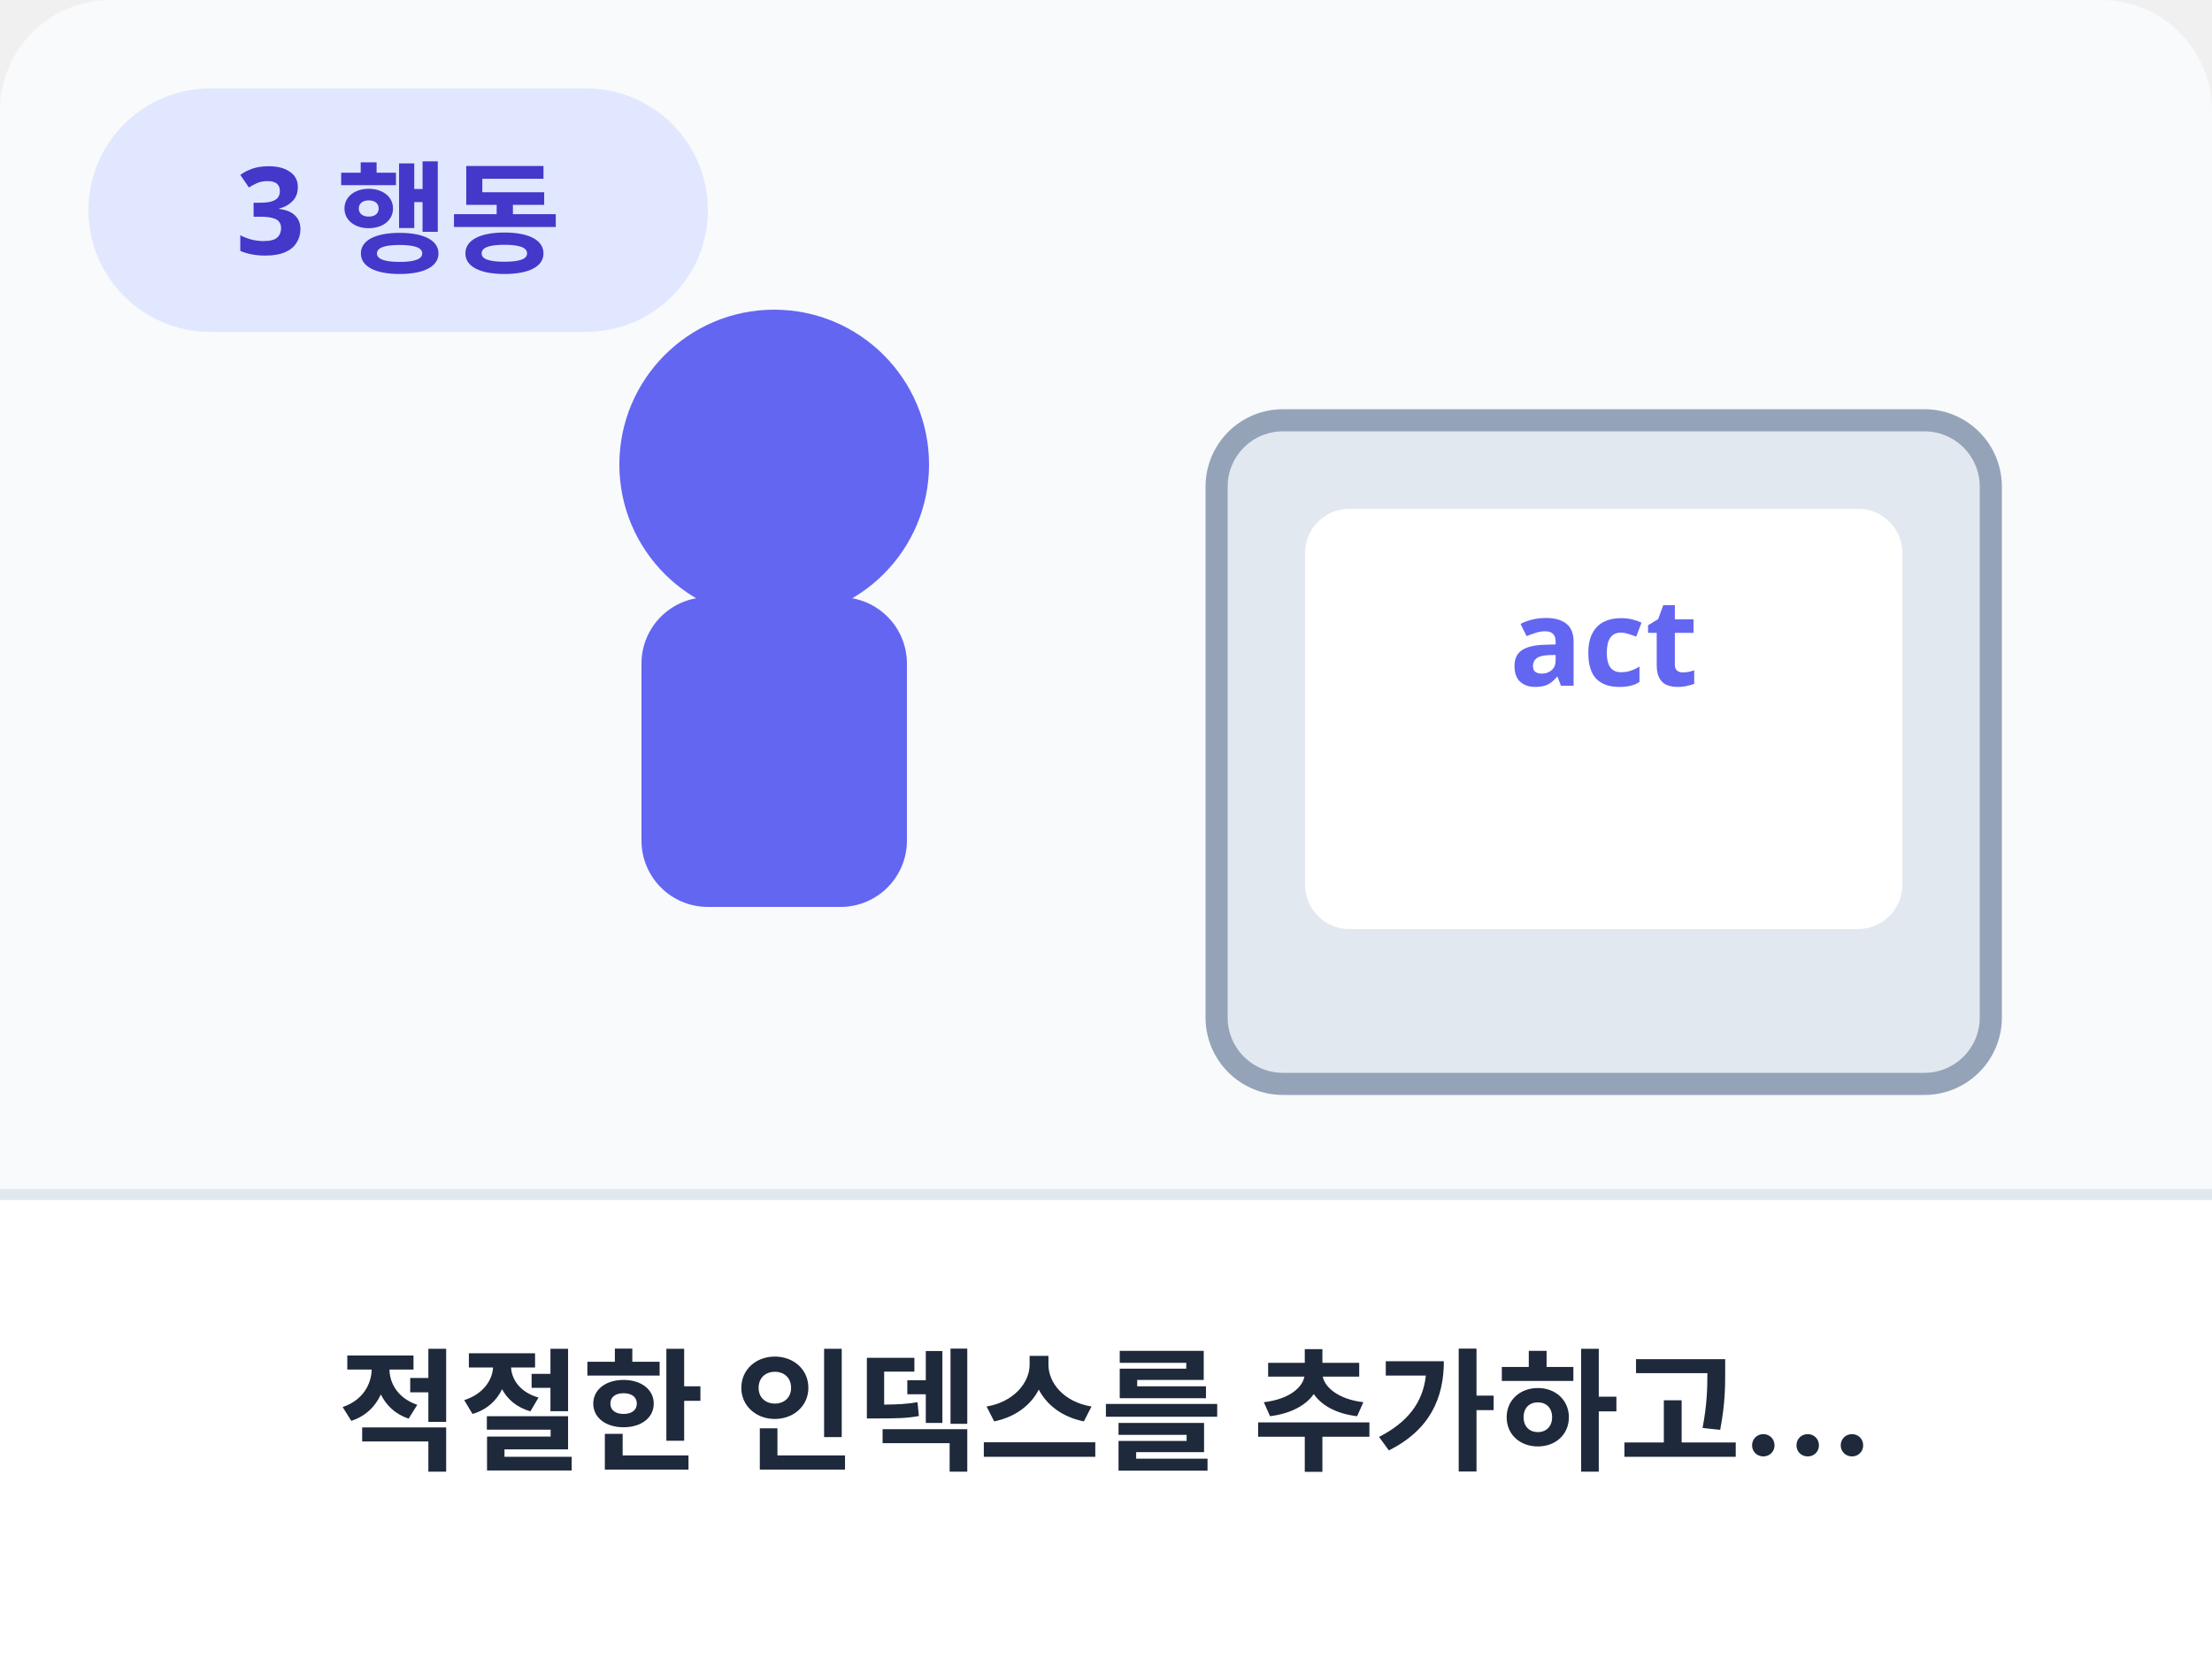
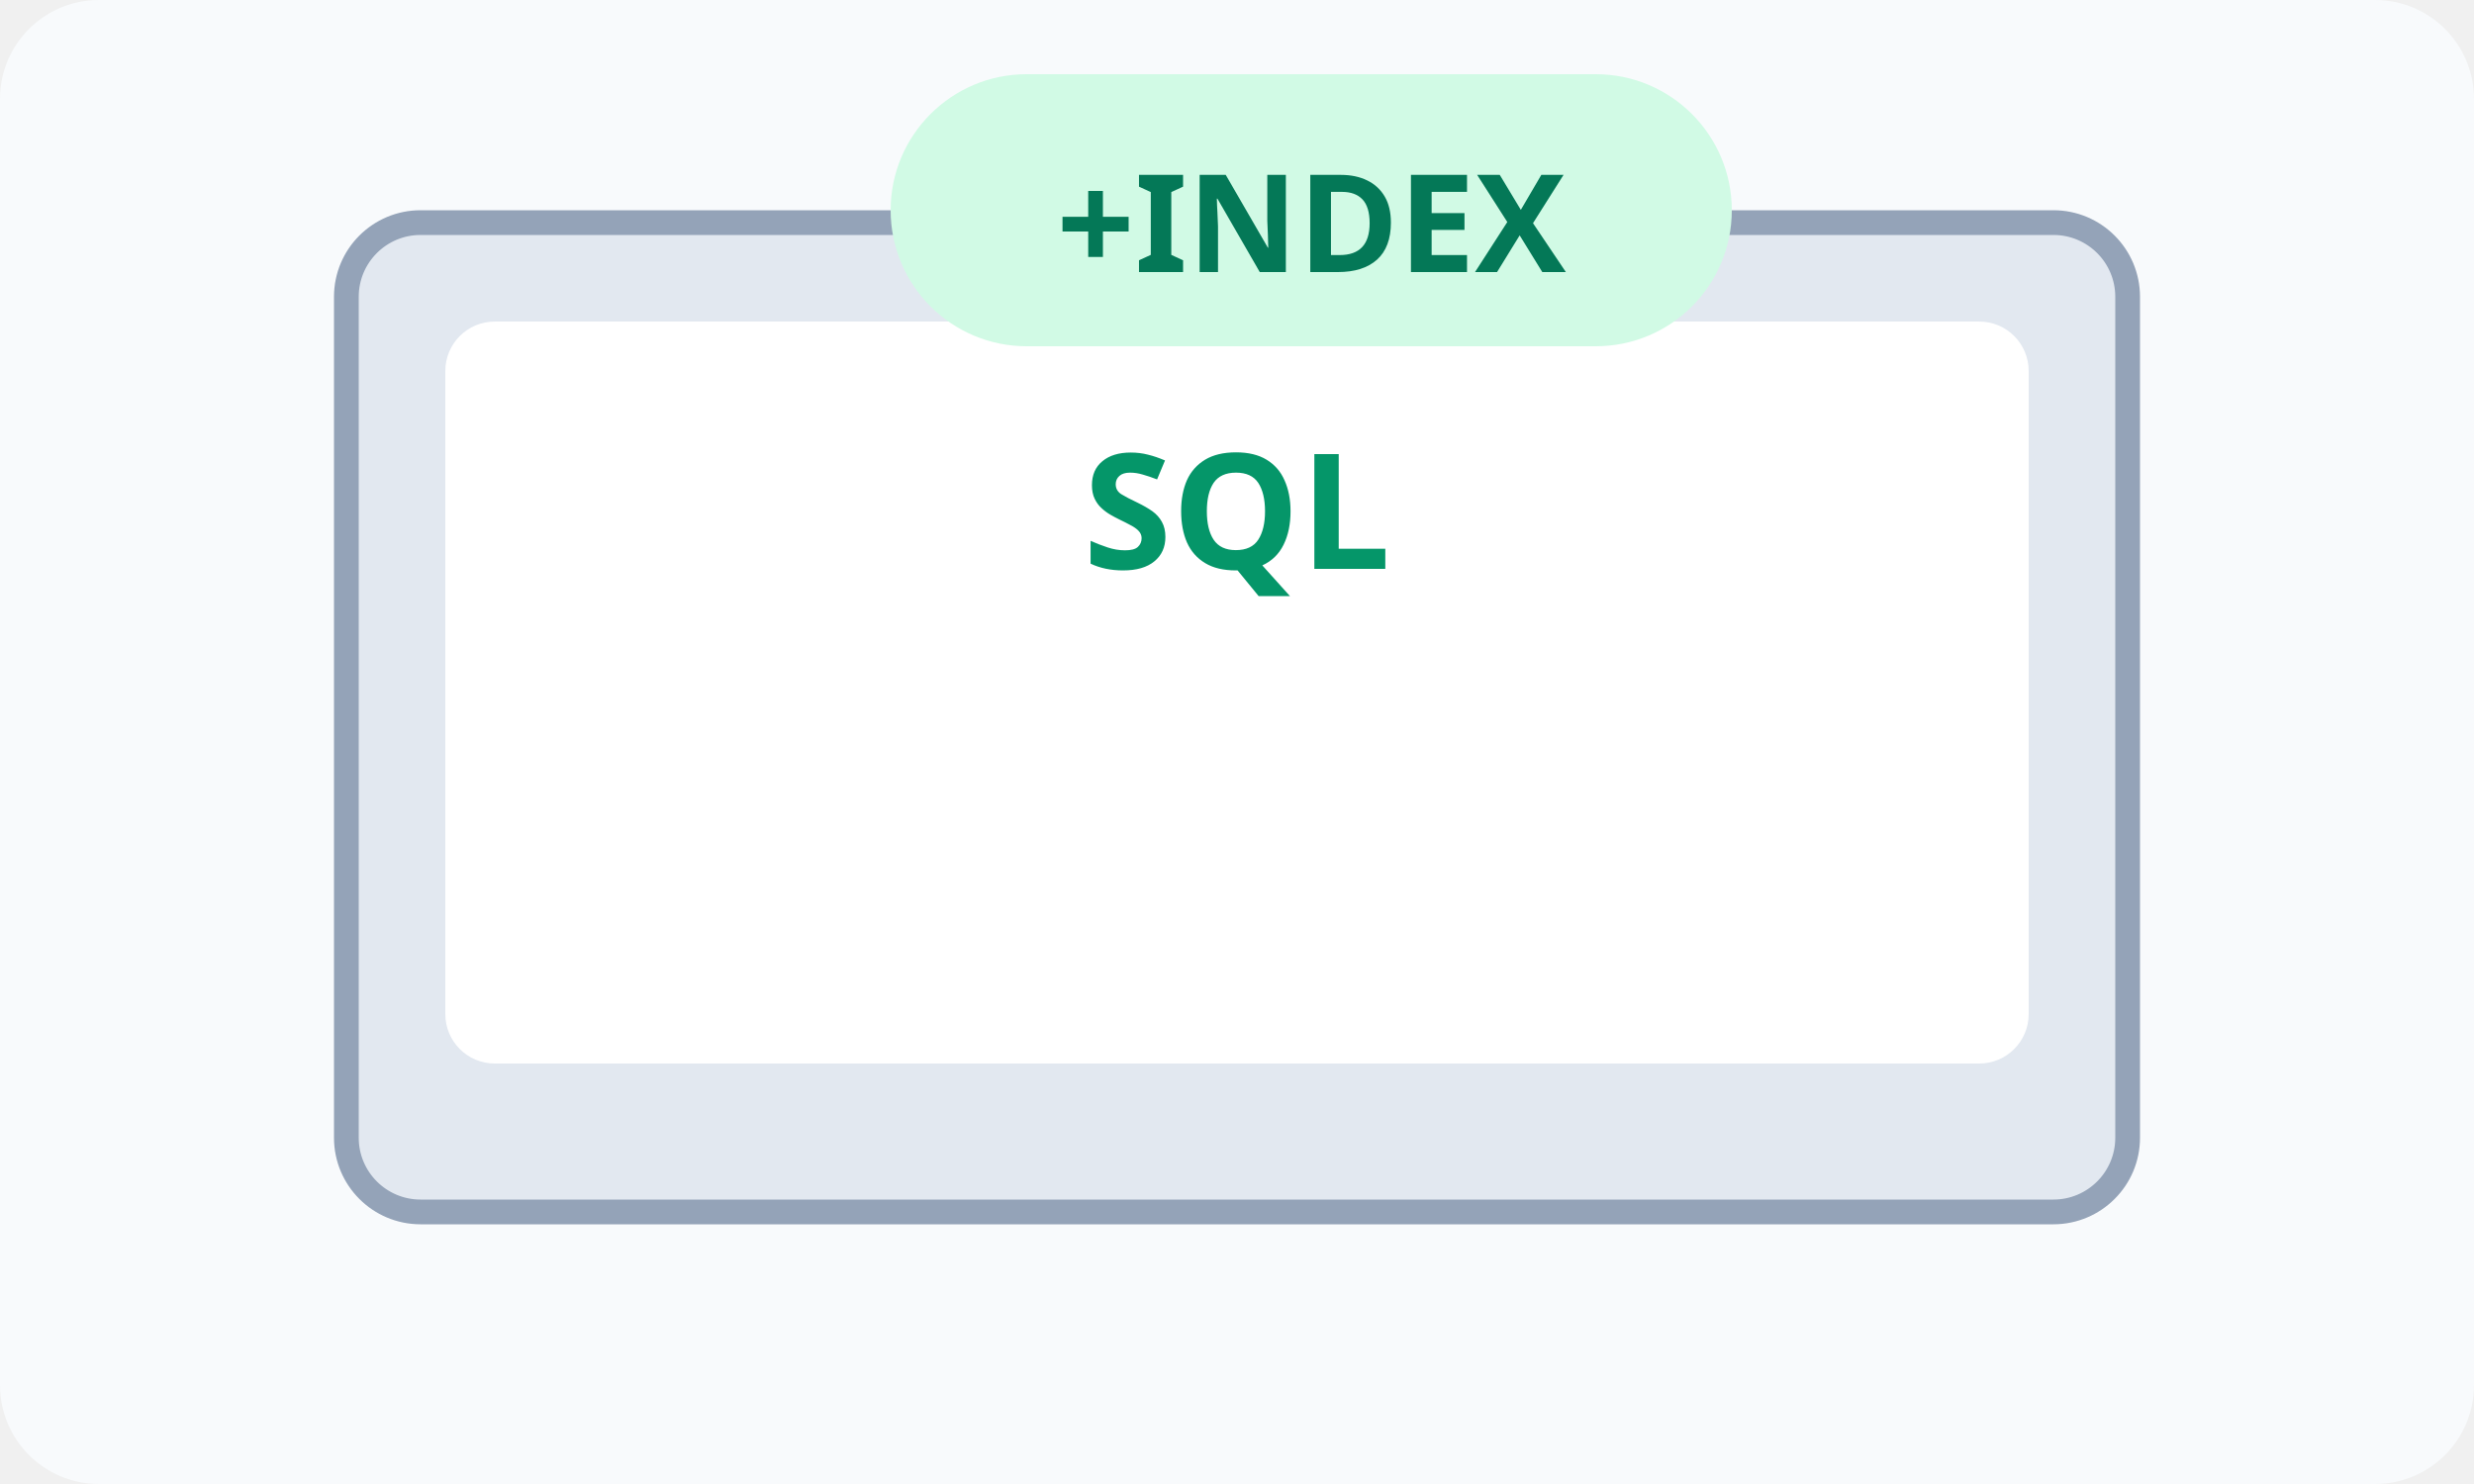
- <svg xmlns="http://www.w3.org/2000/svg" viewBox="0 0 200 150" role="img" aria-label="적절한 인덱스를 추가하고…">
-   <rect width="200" height="150" fill="#F8FAFC" rx="10" />
-   <rect x="8" y="8" width="56" height="22" rx="11" fill="#E0E7FF" />
-   <text x="36" y="23" text-anchor="middle" font-family="system-ui,sans-serif" font-size="11" font-weight="800" fill="#4338CA">3 행동</text>
-   <rect x="0" y="108" width="200" height="42" fill="#FFFFFF" />
-   <line x1="0" y1="108" x2="200" y2="108" stroke="#E2E8F0" stroke-width="1" />
-   <circle cx="70" cy="42" r="14" fill="#6366F1" />
-   <rect x="58" y="54" width="24" height="28" rx="6" fill="#6366F1" />
-   <rect x="110" y="38" width="70" height="60" rx="6" fill="#E2E8F0" stroke="#94A3B8" stroke-width="2" />
-   <rect x="118" y="46" width="54" height="38" rx="4" fill="#FFFFFF" />
-   <text x="145" y="62" text-anchor="middle" font-family="system-ui,sans-serif" font-size="11" font-weight="800" fill="#6366F1">act</text>
-   <text x="100" y="132" text-anchor="middle" font-family="system-ui,-apple-system,sans-serif" font-size="12" font-weight="700" fill="#1E293B">적절한 인덱스를 추가하고…</text>
+ <svg xmlns="http://www.w3.org/2000/svg" viewBox="0 0 200 120" role="img" aria-hidden="true">
+   <rect width="200" height="120" fill="#F8FAFC" rx="8" />
+   <rect x="28" y="18" width="144" height="80" rx="6" fill="#E2E8F0" stroke="#94A3B8" stroke-width="2" />
+   <rect x="36" y="26" width="128" height="60" rx="4" fill="#FFFFFF" />
+   <text x="100" y="46" text-anchor="middle" font-family="system-ui,sans-serif" font-size="13" font-weight="800" fill="#059669">SQL</text>
+   <rect x="72" y="6" width="68" height="22" rx="11" fill="#D1FAE5" />
+   <text x="106" y="22" text-anchor="middle" font-family="system-ui,sans-serif" font-size="11" font-weight="800" fill="#047857">+INDEX</text>
</svg>
